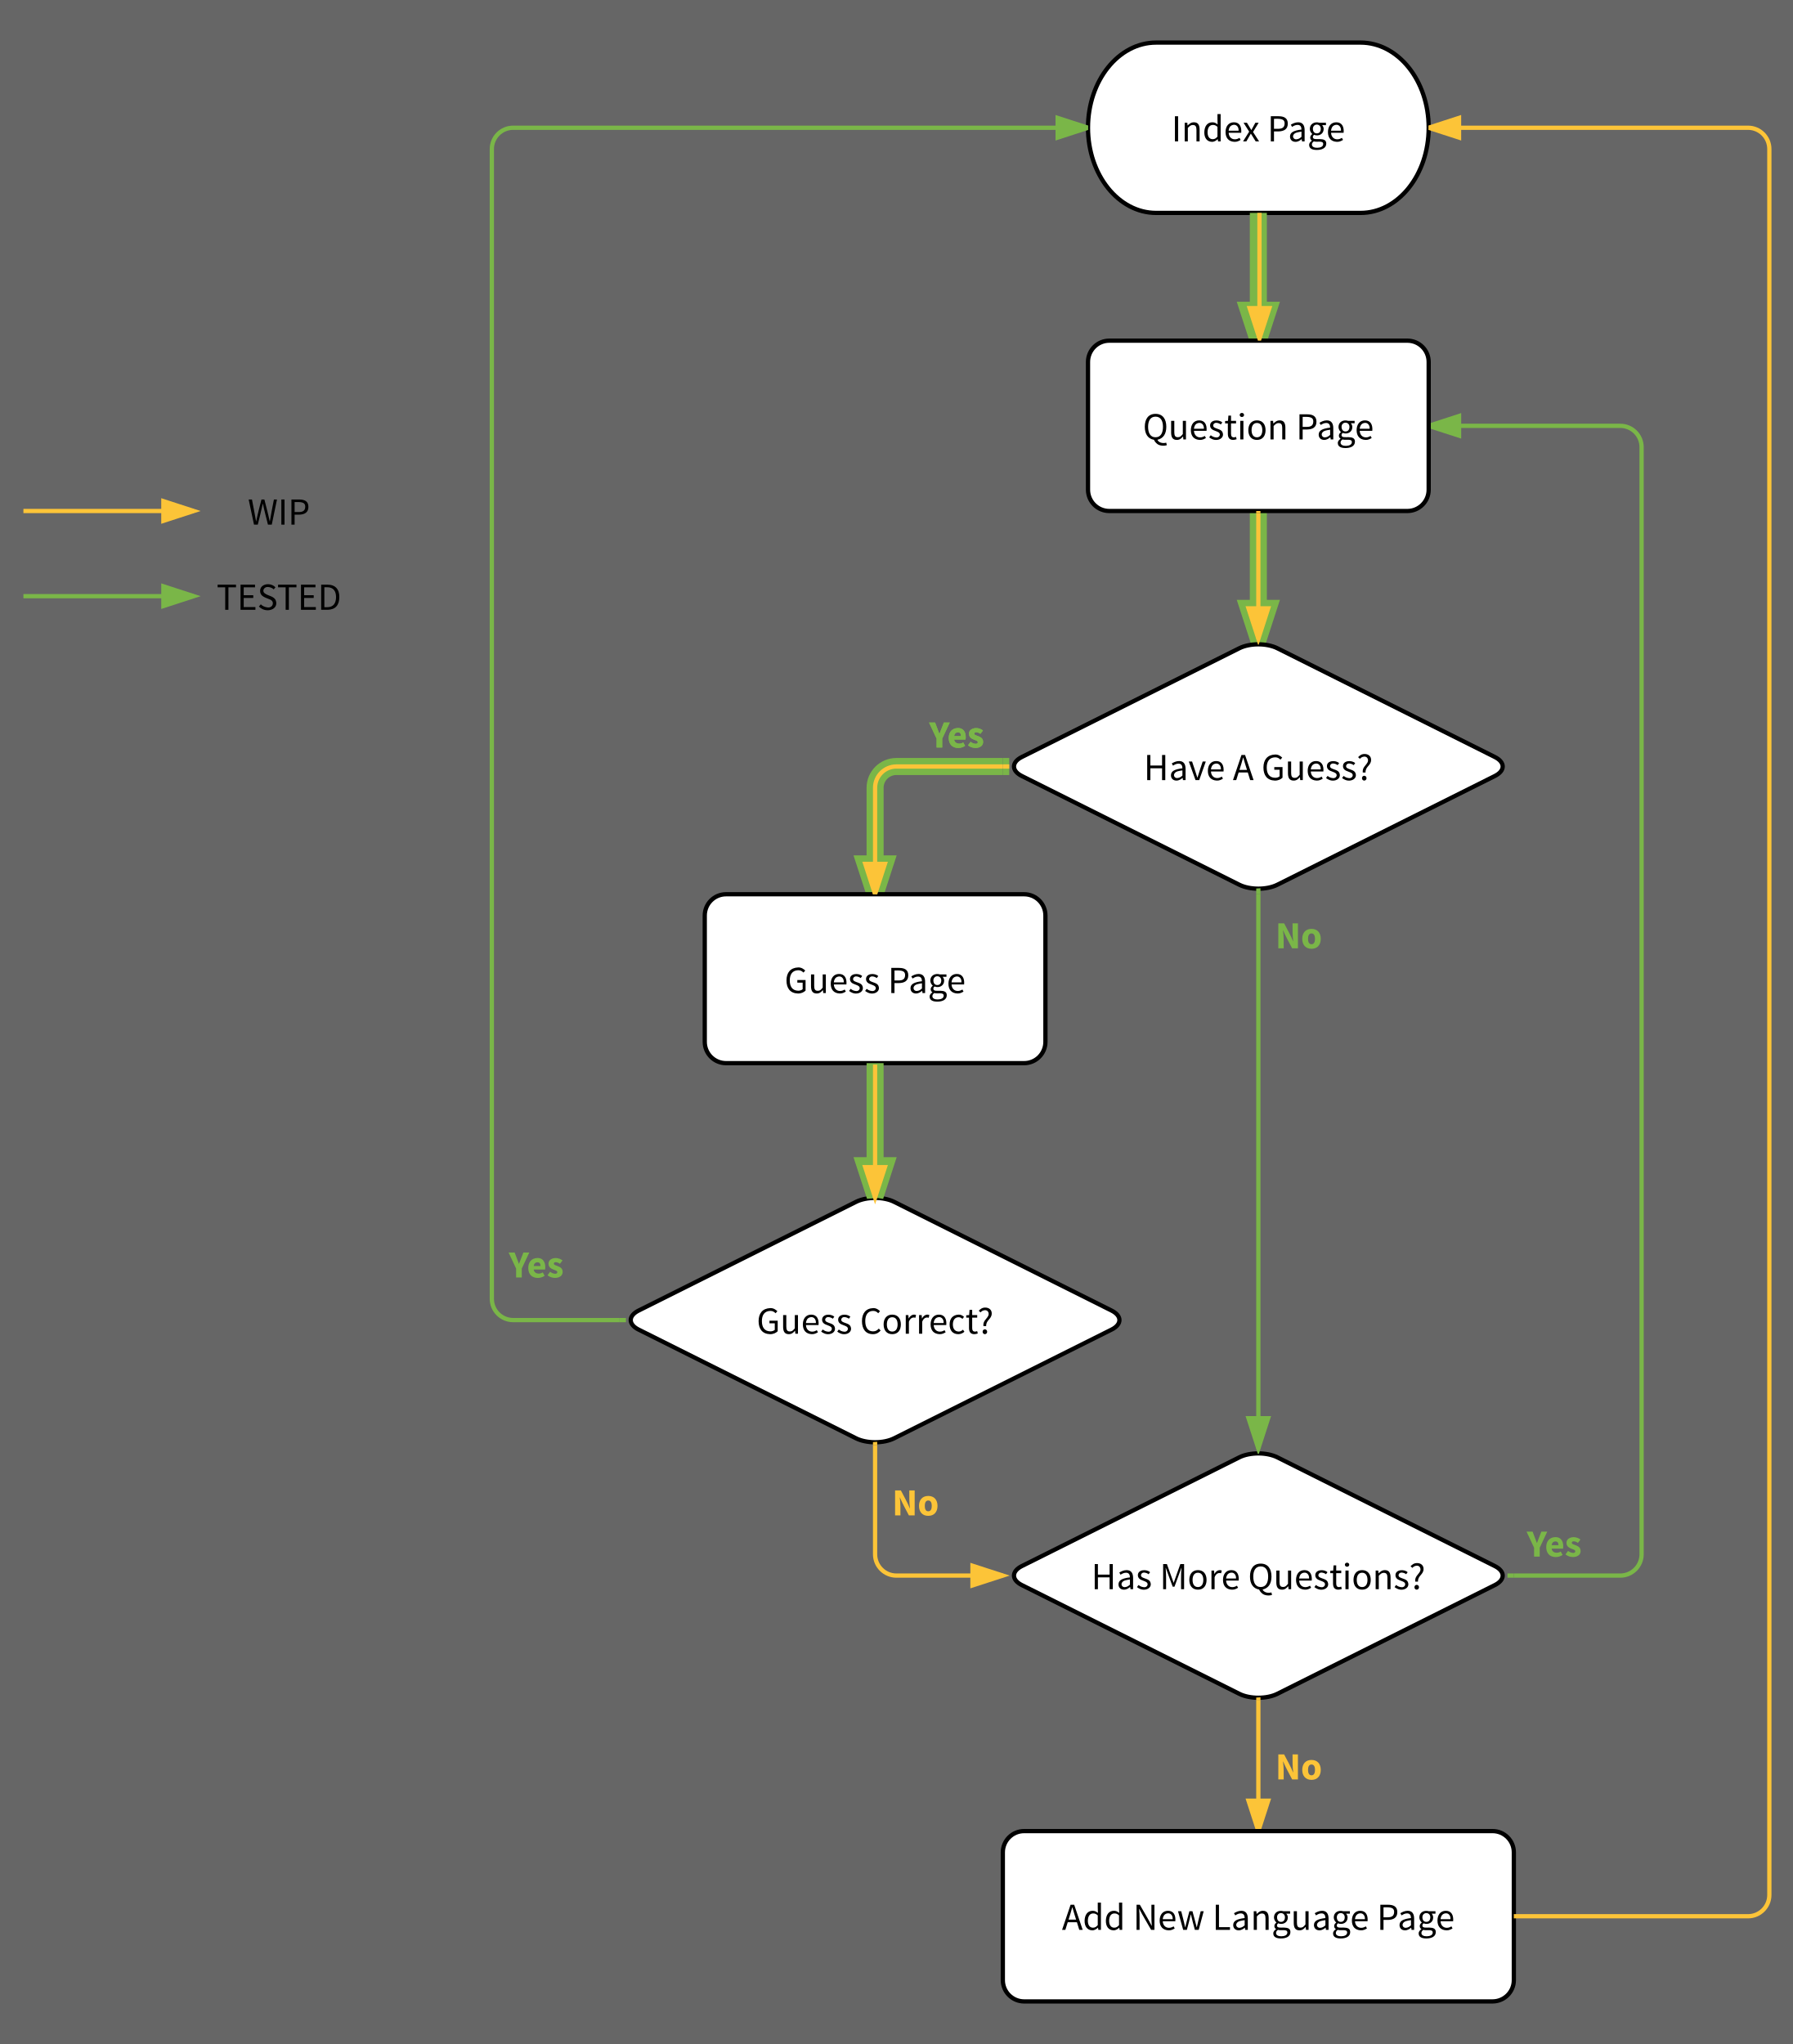
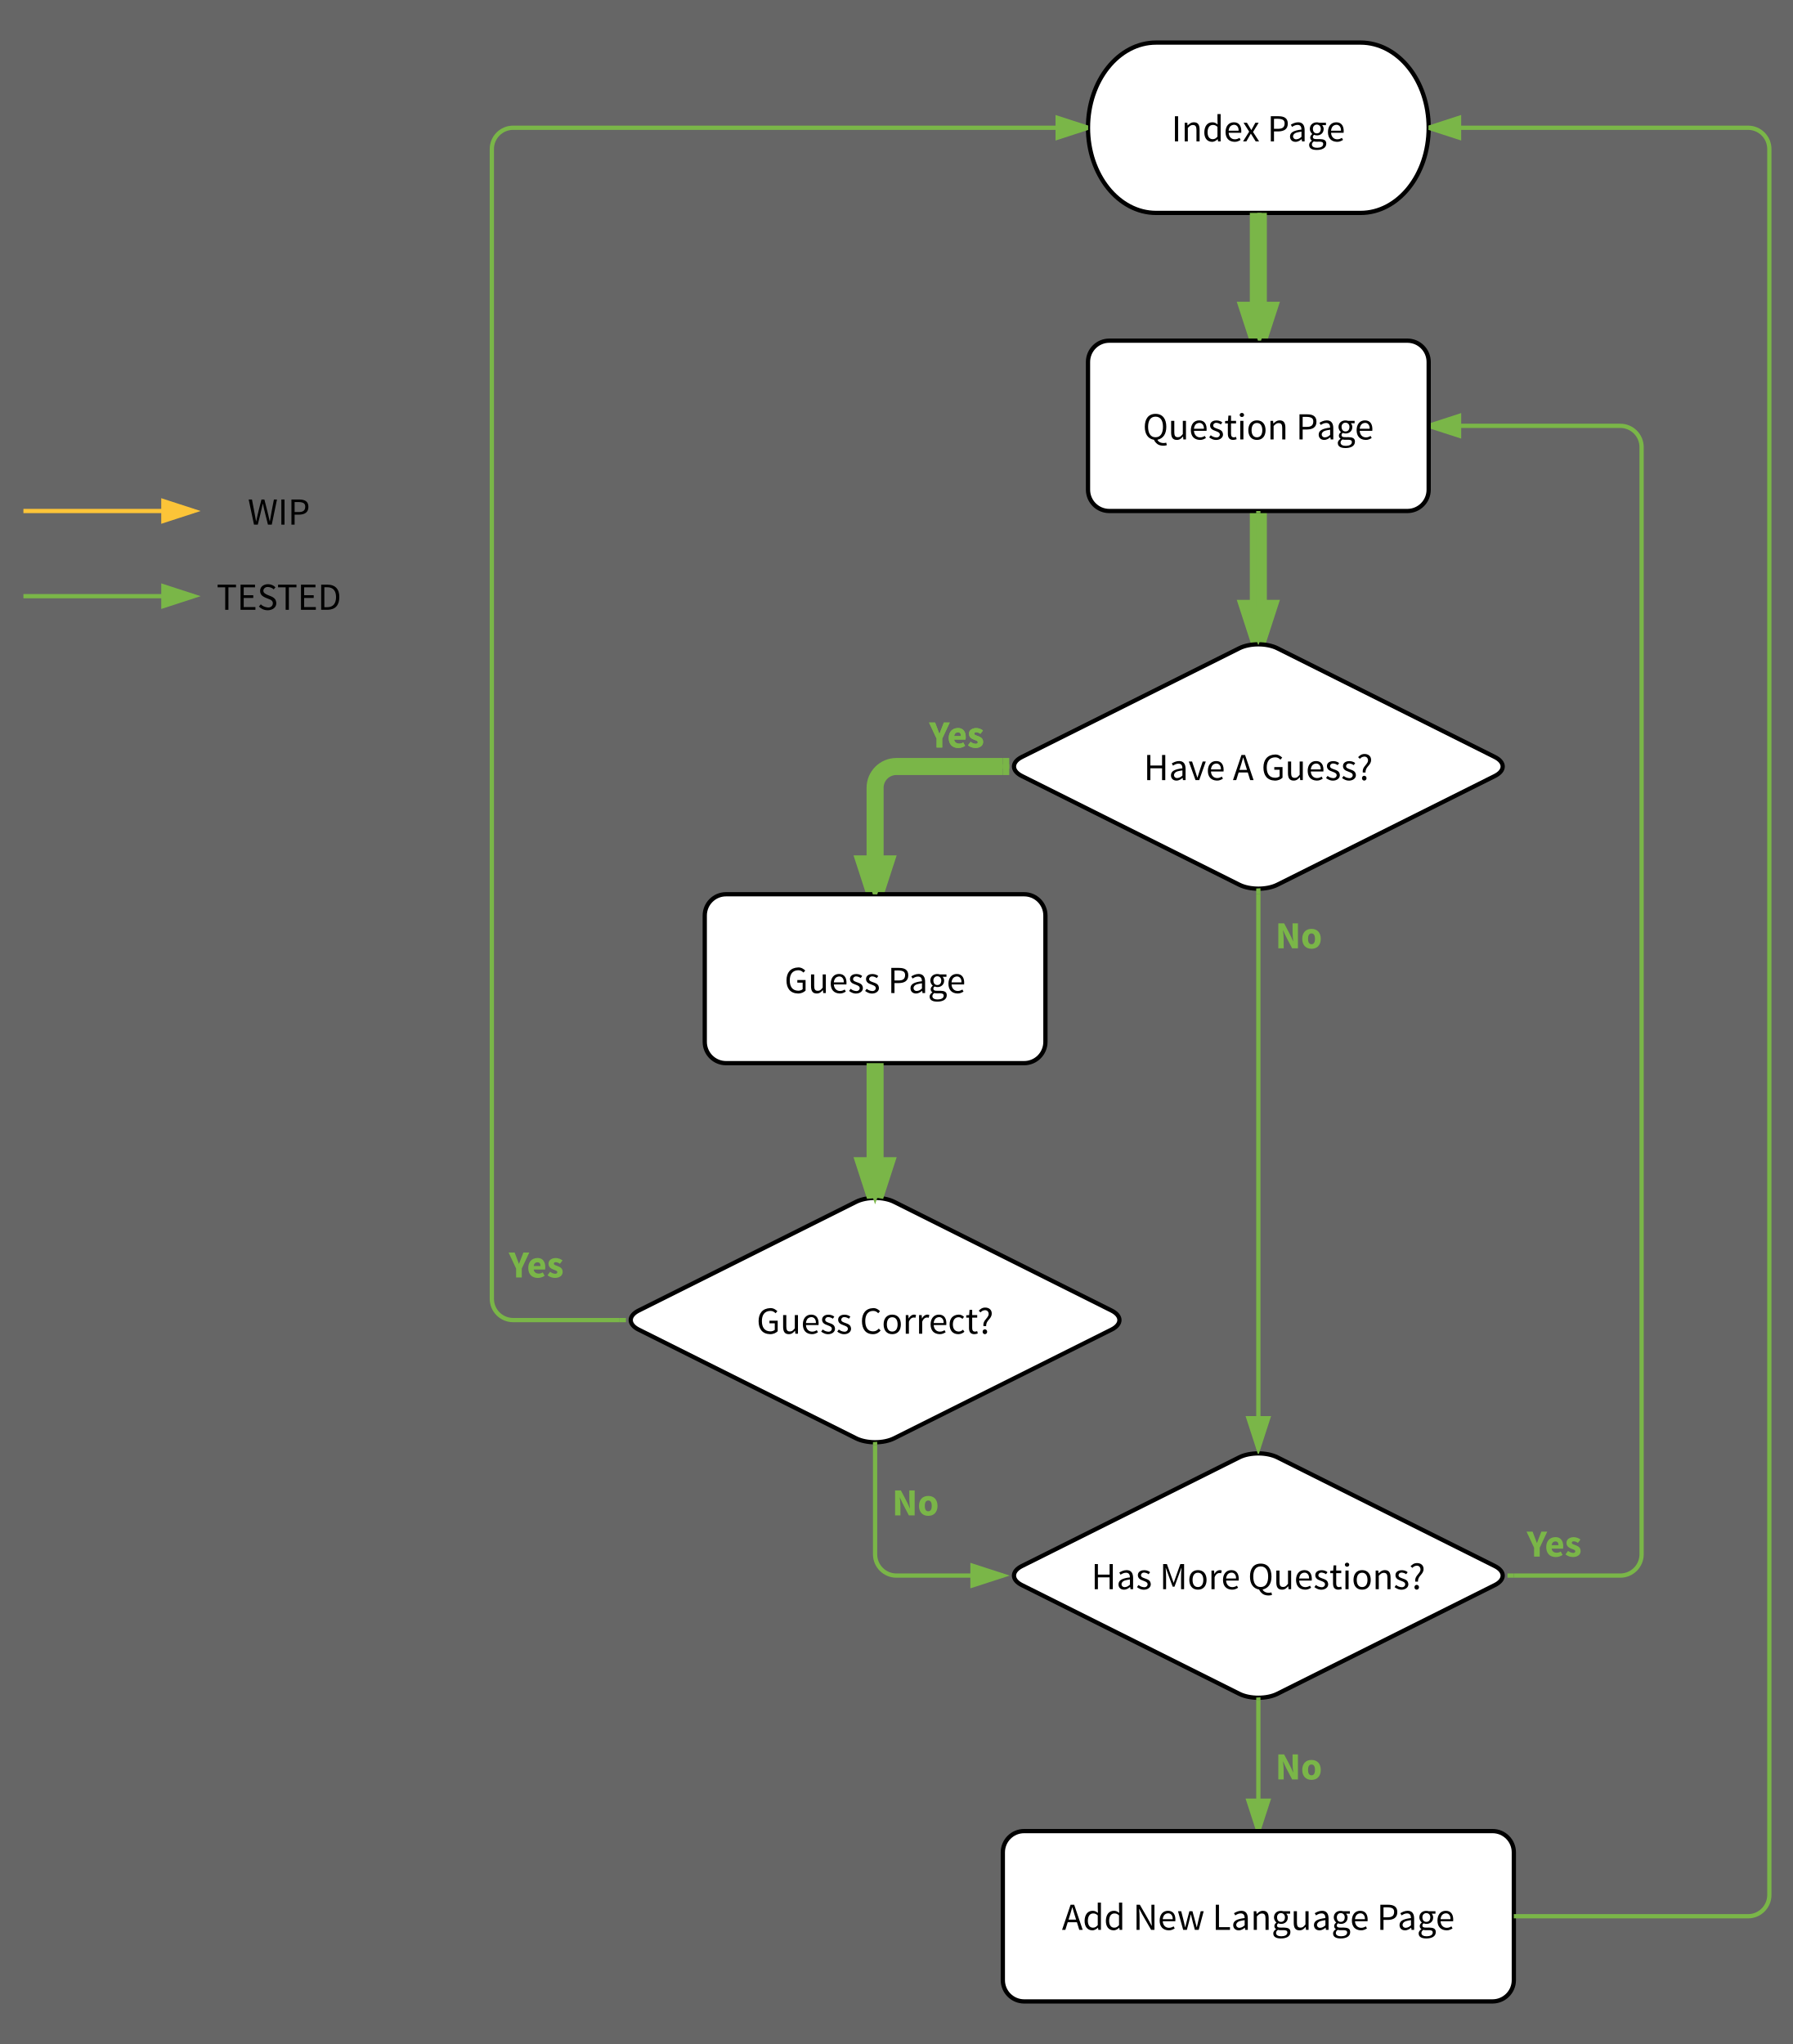
<svg xmlns="http://www.w3.org/2000/svg" xmlns:xlink="http://www.w3.org/1999/xlink" width="842" height="960">
  <g transform="translate(-69 -80)">
    <path d="M0 0h1360v1760H0z" fill="#666" />
    <path d="M708 100c17.67 0 32 17.9 32 40s-14.33 40-32 40h-96c-17.67 0-32-17.9-32-40s14.33-40 32-40z" stroke="#000" stroke-width="2" fill="#fff" />
    <use xlink:href="#a" transform="matrix(1,0,0,1,585,105) translate(34.203 41.399)" />
    <use xlink:href="#b" transform="matrix(1,0,0,1,585,105) translate(79.239 41.399)" />
    <path d="M660 180v60" stroke="#7ab648" stroke-width="8" fill="none" />
    <path d="M660 240l-4.64-14.27h9.28z" fill="#7ab648" />
    <path d="M664.2 240h-8.4l-5.94-18.27h20.28z" fill="#7ab648" />
    <path d="M660 320v60" stroke="#7ab648" stroke-width="8" fill="none" />
    <path d="M660 380l-4.64-14.27h9.28z" fill="#7ab648" />
    <path d="M663.24 382.98l-1.72-.3-4.76.3-6.9-21.25h20.28z" fill="#7ab648" />
    <path d="M651.06 384.47c4.94-2.47 12.94-2.47 17.88 0l102.12 51.06c4.94 2.47 4.94 6.47 0 8.94l-102.12 51.06c-4.94 2.47-12.94 2.47-17.88 0l-102.12-51.06c-4.94-2.47-4.94-6.47 0-8.94z" stroke="#000" stroke-width="2" fill="#fff" />
    <use xlink:href="#c" transform="matrix(1,0,0,1,545,385) translate(61.18 61.399)" />
    <use xlink:href="#d" transform="matrix(1,0,0,1,545,385) translate(103.03 61.399)" />
    <use xlink:href="#e" transform="matrix(1,0,0,1,545,385) translate(116.458 61.399)" />
    <path d="M471.06 644.47c4.94-2.47 12.94-2.47 17.88 0l102.12 51.06c4.94 2.47 4.94 6.47 0 8.94l-102.12 51.06c-4.94 2.47-12.94 2.47-17.88 0l-102.12-51.06c-4.94-2.47-4.94-6.47 0-8.94z" stroke="#000" stroke-width="2" fill="#fff" />
    <use xlink:href="#f" transform="matrix(1,0,0,1,365,645) translate(59.353 61.399)" />
    <use xlink:href="#g" transform="matrix(1,0,0,1,365,645) translate(107.899 61.399)" />
    <path d="M360 700h-50c-5.52 0-10-4.48-10-10V150c0-5.52 4.48-10 10-10h270" stroke="#7ab648" stroke-width="2" fill="none" />
    <path d="M363 701h-3v-2h3zM580 140l-14.27 4.64v-9.28z" fill="#7ab648" />
    <path d="M580.06 138.97L580 140l.04 1.04-15.3 4.97v-12zm-13.33 4.3l10.03-3.27-10.03-3.26z" fill="#7ab648" />
    <use xlink:href="#h" transform="matrix(1,0,0,1,308,662.2779) translate(0.005 17.712)" />
-     <path d="M480 758.66V810c0 5.52 4.48 10 10 10h50" stroke="#fcc438" stroke-width="2" fill="none" />
-     <path d="M481 758.66h-2v-1.36l2-.13zM540 820l-14.27 4.64v-9.28z" fill="#fcc438" />
-     <path d="M543.24 820l-18.5 6v-12zm-16.5 3.26l10.02-3.26-10.03-3.26z" fill="#fcc438" />
+     <path d="M480 758.66V810c0 5.52 4.48 10 10 10h50" stroke="#7ab648" stroke-width="2" fill="none" />
+     <path d="M481 758.66h-2v-1.36l2-.13zM540 820l-14.27 4.64v-9.28z" fill="#7ab648" />
+     <path d="M543.24 820l-18.5 6v-12zm-16.5 3.26l10.02-3.26-10.03-3.26z" fill="#7ab648" />
    <use xlink:href="#i" transform="matrix(1,0,0,1,488,774.0203) translate(0.005 17.712)" />
    <path d="M651.06 764.47c4.94-2.47 12.94-2.47 17.88 0l102.12 51.06c4.94 2.47 4.94 6.47 0 8.94l-102.12 51.06c-4.94 2.47-12.94 2.47-17.88 0l-102.12-51.06c-4.94-2.47-4.94-6.47 0-8.94z" stroke="#000" stroke-width="2" fill="#fff" />
    <use xlink:href="#j" transform="matrix(1,0,0,1,545,765) translate(36.538 61.399)" />
    <use xlink:href="#k" transform="matrix(1,0,0,1,545,765) translate(68.668 61.399)" />
    <use xlink:href="#l" transform="matrix(1,0,0,1,545,765) translate(110.14 61.399)" />
    <path d="M660 760.34V500" stroke="#7ab648" stroke-width="2" fill="none" />
    <path d="M660 760.34l-4.64-14.26h9.28z" fill="#7ab648" />
    <path d="M660.27 762.75l-.53.03-5.75-17.7h12zm-3.53-15.67L660 757.1l3.26-10.02zM661 500h-2v-2.7l2-.13z" fill="#7ab648" />
    <use xlink:href="#m" transform="matrix(1,0,0,1,668,507.687) translate(0.005 17.712)" />
-     <path d="M660 878.66V940" stroke="#fcc438" stroke-width="2" fill="none" />
-     <path d="M661 878.66h-2v-1.36l2-.13zM660 940l-4.64-14.27h9.28z" fill="#fcc438" />
-     <path d="M661.05 940h-2.1L654 924.73h12zm-4.3-13.27l3.25 10.03 3.26-10.03z" fill="#fcc438" />
+     <path d="M660 878.66V940" stroke="#7ab648" stroke-width="2" fill="none" />
+     <path d="M661 878.66h-2v-1.36l2-.13zM660 940l-4.64-14.27h9.28z" fill="#7ab648" />
+     <path d="M661.05 940h-2.1L654 924.73h12zm-4.3-13.27l3.25 10.03 3.26-10.03z" fill="#7ab648" />
    <use xlink:href="#i" transform="matrix(1,0,0,1,668,898.0153) translate(0.005 17.712)" />
    <path d="M540 950c0-5.52 4.48-10 10-10h220c5.52 0 10 4.48 10 10v60c0 5.52-4.48 10-10 10H550c-5.52 0-10-4.48-10-10z" stroke="#000" stroke-width="2" fill="#fff" />
    <use xlink:href="#n" transform="matrix(1,0,0,1,545,945) translate(22.768 41.399)" />
    <use xlink:href="#o" transform="matrix(1,0,0,1,545,945) translate(56.176 41.399)" />
    <use xlink:href="#p" transform="matrix(1,0,0,1,545,945) translate(93.4 41.399)" />
    <use xlink:href="#q" transform="matrix(1,0,0,1,545,945) translate(170.674 41.399)" />
-     <path d="M780 980h110c5.52 0 10-4.48 10-10V150c0-5.52-4.48-10-10-10H740" stroke="#fcc438" stroke-width="2" fill="none" />
-     <path d="M754.27 144.64L740 140l14.27-4.64z" fill="#fcc438" />
-     <path d="M755.27 146l-15.33-4.97.06-1.03-.04-1.04 15.3-4.97zm-12.03-6l10.03 3.26v-6.52z" fill="#fcc438" />
+     <path d="M780 980h110c5.52 0 10-4.48 10-10V150c0-5.52-4.48-10-10-10H740" stroke="#7ab648" stroke-width="2" fill="none" />
+     <path d="M754.27 144.64L740 140l14.27-4.64z" fill="#7ab648" />
+     <path d="M755.27 146l-15.33-4.97.06-1.03-.04-1.04 15.3-4.97zm-12.03-6l10.03 3.26v-6.52z" fill="#7ab648" />
    <path d="M740 280h90c5.52 0 10 4.48 10 10v520c0 5.52-4.48 10-10 10h-50" stroke="#7ab648" stroke-width="2" fill="none" />
    <path d="M754.27 284.64L740 280l14.27-4.64z" fill="#7ab648" />
    <path d="M755.27 286L740 281.06v-2.1l15.27-4.96zm-12.03-6l10.03 3.26v-6.52zM780 821h-3v-2h3z" fill="#7ab648" />
    <use xlink:href="#h" transform="matrix(1,0,0,1,786.101,793.374) translate(0.005 17.712)" />
    <path d="M540 440h-50c-5.52 0-10 4.48-10 10v50" stroke="#7ab648" stroke-width="8" fill="none" />
    <path d="M543 444h-3v-8h3zM480 500l-4.64-14.27h9.28z" fill="#7ab648" />
    <path d="M484.2 500h-8.4l-5.94-18.27h20.28z" fill="#7ab648" />
    <use xlink:href="#h" transform="matrix(1,0,0,1,505.4763,413.374) translate(0.005 17.712)" />
    <path d="M580 250c0-5.52 4.48-10 10-10h140c5.52 0 10 4.48 10 10v60c0 5.52-4.48 10-10 10H590c-5.52 0-10-4.48-10-10z" stroke="#000" stroke-width="2" fill="#fff" />
    <use xlink:href="#r" transform="matrix(1,0,0,1,585,245) translate(20.739 41.399)" />
    <use xlink:href="#q" transform="matrix(1,0,0,1,585,245) translate(92.703 41.399)" />
    <path d="M400 510c0-5.52 4.48-10 10-10h140c5.52 0 10 4.48 10 10v59.33c0 5.53-4.48 10-10 10H410c-5.52 0-10-4.47-10-10z" stroke="#000" stroke-width="2" fill="#fff" />
    <use xlink:href="#f" transform="matrix(1,0,0,1,405,505) translate(32.448 41.399)" />
    <use xlink:href="#q" transform="matrix(1,0,0,1,405,505) translate(80.994 41.399)" />
    <path d="M480 579.33v62.43" stroke="#7ab648" stroke-width="8" fill="none" />
    <path d="M480 641.76l-4.64-14.26h9.28z" fill="#7ab648" />
    <path d="M483.78 643.08l-2.26-.4-5.32.34-6.34-19.52h20.28z" fill="#7ab648" />
-     <path d="M660.53 181v58" stroke="#fcc438" stroke-width="2" fill="none" />
-     <path d="M661.53 181h-2v-1h2zM660.53 239l-4.63-14.27h9.27z" fill="#fcc438" />
-     <path d="M661.26 240h-1.45l-5.28-16.27h12.03zm-4-14.27l3.27 10.03 3.26-10.03z" fill="#fcc438" />
+     <path d="M660.53 181v58" stroke="#7ab648" stroke-width="2" fill="none" />
+     <path d="M661.53 181h-2v-1h2zM660.53 239l-4.63-14.27h9.27z" fill="#7ab648" />
+     <path d="M661.26 240h-1.45l-5.28-16.27h12.03zm-4-14.27l3.27 10.03 3.26-10.03z" fill="#7ab648" />
    <path d="M80 320h80" stroke="#fcc438" stroke-width="2" fill="none" />
    <path d="M160 320l-14.27 4.64v-9.28z" stroke="#fcc438" stroke-width="2" fill="#fcc438" />
    <path d="M80 360h80" stroke="#7ab648" stroke-width="2" fill="none" />
    <path d="M160 360l-14.27 4.64v-9.28z" stroke="#7ab648" stroke-width="2" fill="#7ab648" />
    <path d="M160 310c0-5.52 4.48-10 10-10h60c5.52 0 10 4.48 10 10v20c0 5.52-4.48 10-10 10h-60c-5.52 0-10-4.48-10-10z" fill="none" />
    <use xlink:href="#s" transform="matrix(1,0,0,1,165,305) translate(20.375 21.399)" />
    <path d="M160 350c0-5.52 4.48-10 10-10h60c5.52 0 10 4.48 10 10v20c0 5.52-4.48 10-10 10h-60c-5.52 0-10-4.48-10-10z" fill="none" />
    <use xlink:href="#t" transform="matrix(1,0,0,1,165,345) translate(5.705 21.399)" />
-     <path d="M660 321v59" stroke="#fcc438" stroke-width="2" fill="none" />
-     <path d="M661 321h-2v-1h2zM660 380l-4.64-14.27h9.28z" fill="#fcc438" />
-     <path d="M660.16 382.76l-.3.02-5.87-18.05h12zm-3.42-16.03l3.26 10.03 3.26-10.03z" fill="#fcc438" />
-     <path d="M540 440h-50c-5.52 0-10 4.48-10 10v50" stroke="#fcc438" stroke-width="2" fill="none" />
-     <path d="M543 441h-3v-2h3zM480 500l-4.64-14.27h9.28z" fill="#fcc438" />
-     <path d="M481.05 500h-2.1L474 484.73h12zm-4.3-13.27l3.25 10.03 3.26-10.03z" fill="#fcc438" />
+     <path d="M660 321v59" stroke="#7ab648" stroke-width="2" fill="none" />
+     <path d="M661 321h-2v-1h2zM660 380l-4.64-14.27h9.28z" fill="#7ab648" />
+     <path d="M660.16 382.76l-.3.02-5.87-18.05h12zm-3.42-16.03l3.26 10.03 3.26-10.03z" fill="#7ab648" />
+     <path d="M540 440h-50c-5.52 0-10 4.48-10 10v50" stroke="#7ab648" stroke-width="2" fill="none" />
+     <path d="M543 441h-3v-2h3zM480 500l-4.64-14.27h9.28z" fill="#7ab648" />
+     <path d="M481.05 500h-2.1L474 484.73h12zm-4.3-13.27l3.25 10.03 3.26-10.03z" fill="#7ab648" />
    <g>
      <use xlink:href="#h" transform="matrix(1,0,0,1,505.4763,413.374) translate(0.005 17.712)" />
    </g>
-     <path d="M480 580v62.43" stroke="#fcc438" stroke-width="2" fill="none" />
-     <path d="M480 642.43l-4.64-14.26h9.28z" stroke="#fcc438" stroke-width="2" fill="#fcc438" />
+     <path d="M480 580v62.43" stroke="#7ab648" stroke-width="2" fill="none" />
+     <path d="M480 642.43l-4.64-14.26h9.28z" stroke="#7ab648" stroke-width="2" fill="#7ab648" />
    <defs>
      <path d="M90-656h83V0H90v-656" id="u" />
      <path d="M297-427c-68 0-89 36-133 75V0H82v-486h68l7 70h3c43-40 85-82 163-82 111 0 147 74 148 190V0h-82v-297c-1-82-18-130-92-130" id="v" />
      <path d="M248 12C114 10 43-95 47-242c4-146 72-256 211-256 65 0 96 26 136 56-6-85-3-179-4-270h83V0h-68l-7-57h-3c-35 32-83 69-147 69zm24-441c-97 0-138 83-140 186-2 104 39 186 134 186 59 0 90-30 124-67v-254c-35-31-64-51-118-51" id="w" />
      <path d="M279 12C129 6 46-87 46-242c0-148 77-256 218-256 148 0 205 117 191 273H127c4 97 64 171 162 171 51 0 87-18 121-38l29 54c-42 25-92 53-160 50zm107-291c7-109-70-183-170-143-53 21-83 73-90 143h260" id="x" />
      <path d="M173-254L26-486h89c39 62 75 126 113 188h4c34-63 68-126 103-188h86L274-245 432 0h-89c-42-66-83-133-124-200h-4C176-134 140-65 100 0H14" id="y" />
      <g id="a">
        <use transform="matrix(0.018,0,0,0.018,0,0)" xlink:href="#u" />
        <use transform="matrix(0.018,0,0,0.018,4.734,0)" xlink:href="#v" />
        <use transform="matrix(0.018,0,0,0.018,14.58,0)" xlink:href="#w" />
        <use transform="matrix(0.018,0,0,0.018,24.57,0)" xlink:href="#x" />
        <use transform="matrix(0.018,0,0,0.018,33.372,0)" xlink:href="#y" />
      </g>
      <path d="M533-463c0 144-98 200-242 203H173V0H90v-656h201c145 0 242 48 242 193zm-83 0c5-141-139-126-277-126v261h108c107-1 165-34 169-135" id="z" />
      <path d="M201 12C118 12 58-40 58-126c0-53 24-94 72-122s123-49 227-60c-1-72-27-121-100-122-60-1-108 28-145 52l-33-57c46-28 114-63 191-63 121 0 168 82 169 200V0h-68c-4-19-2-42-9-58-42 33-92 70-161 70zm23-66c62-5 93-31 133-65v-135c-89 14-171 22-207 80-36 57 6 125 74 120" id="A" />
      <path d="M167 0c-28 21-50 43-50 82 0 62 68 87 141 85 79-2 154-27 154-99 0-98-160-40-245-68zm79 224C139 224 45 194 45 93c0-52 35-84 71-110v-4c-23-15-43-40-43-79 0-42 30-73 53-90v-4c-30-26-63-73-63-131 0-132 122-199 252-161h169v63H384c21 21 40 58 40 100 0 132-129 200-251 152-16 14-31 29-31 58-1 71 108 51 180 53 101 3 170 24 170 116 0 121-115 168-246 168zM143-325c2 69 37 116 103 116s101-47 103-116c2-66-42-112-103-113-61 0-105 47-103 113" id="B" />
      <g id="b">
        <use transform="matrix(0.018,0,0,0.018,0,0)" xlink:href="#z" />
        <use transform="matrix(0.018,0,0,0.018,9.594,0)" xlink:href="#A" />
        <use transform="matrix(0.018,0,0,0.018,18.81,0)" xlink:href="#B" />
        <use transform="matrix(0.018,0,0,0.018,27.63,0)" xlink:href="#x" />
      </g>
      <path d="M90-656h83v275h305v-275h84V0h-84v-309H173V0H90v-656" id="C" />
      <path d="M12-486h85c46 139 93 277 137 419h4c42-142 90-280 136-419h81L283 0h-96" id="D" />
      <g id="c">
        <use transform="matrix(0.018,0,0,0.018,0,0)" xlink:href="#C" />
        <use transform="matrix(0.018,0,0,0.018,11.736,0)" xlink:href="#A" />
        <use transform="matrix(0.018,0,0,0.018,20.952,0)" xlink:href="#D" />
        <use transform="matrix(0.018,0,0,0.018,29.286,0)" xlink:href="#x" />
      </g>
      <path d="M369-267c-33-107-67-211-97-321h-4c-28 111-63 214-96 321h197zm21 67H151L88 0H3l222-656h94L541 0h-89" id="E" />
      <use transform="matrix(0.018,0,0,0.018,0,0)" xlink:href="#E" id="d" />
      <path d="M347 12C149 5 52-125 52-328c0-204 103-332 302-340 87-4 146 41 188 81l-47 53c-34-33-72-63-140-61-151 5-217 111-217 265 0 157 63 265 218 269 47 1 93-16 118-39v-171H335v-69h215v276c-42 43-116 79-203 76" id="F" />
      <path d="M224 12C112 12 76-61 75-178v-308h83v297c1 82 17 130 91 130 69 0 90-36 131-82v-345h82V0h-68l-7-76h-3c-42 46-81 88-160 88" id="G" />
      <path d="M374-191C441-40 261 57 110-7 79-20 51-36 28-55l41-55c40 31 77 52 143 58 87 8 128-92 60-134-81-50-214-50-220-174-7-157 230-170 318-83l-39 52c-30-22-63-38-111-43-80-8-120 85-56 122 69 40 177 47 210 121" id="H" />
      <path d="M377-522c-5 146-153 167-145 324h-72c-16-134 82-180 126-269 32-68-7-151-86-147-52 3-89 27-115 58l-47-43c40-43 89-83 168-83 101-1 175 60 171 160zM198 12c-33 0-59-28-59-62 0-36 25-64 59-64s60 28 60 64c0 34-27 62-60 62" id="I" />
      <g id="e">
        <use transform="matrix(0.018,0,0,0.018,0,0)" xlink:href="#F" />
        <use transform="matrix(0.018,0,0,0.018,11.106,0)" xlink:href="#G" />
        <use transform="matrix(0.018,0,0,0.018,20.898,0)" xlink:href="#x" />
        <use transform="matrix(0.018,0,0,0.018,29.826,0)" xlink:href="#H" />
        <use transform="matrix(0.018,0,0,0.018,37.368,0)" xlink:href="#H" />
        <use transform="matrix(0.018,0,0,0.018,44.712,0)" xlink:href="#I" />
      </g>
      <g id="f">
        <use transform="matrix(0.018,0,0,0.018,0,0)" xlink:href="#F" />
        <use transform="matrix(0.018,0,0,0.018,11.106,0)" xlink:href="#G" />
        <use transform="matrix(0.018,0,0,0.018,20.898,0)" xlink:href="#x" />
        <use transform="matrix(0.018,0,0,0.018,29.826,0)" xlink:href="#H" />
        <use transform="matrix(0.018,0,0,0.018,37.368,0)" xlink:href="#H" />
      </g>
      <path d="M339 12C145 12 52-127 52-328s97-332 292-340c80-3 141 40 179 81l-47 53c-32-34-69-61-131-61-146 0-207 114-207 265S195-61 341-61c74 0 112-32 151-73l47 51c-48 54-106 95-200 95" id="J" />
      <path d="M271 12C125 12 46-91 46-242c0-152 79-256 225-256s225 104 225 256c0 151-79 254-225 254zm0-442c-100 0-140 84-140 188S172-56 271-56s140-82 140-186-40-188-140-188" id="K" />
      <path d="M334-416c-89-26-142 29-170 104V0H82v-486h68l7 88h3c31-63 101-124 190-90" id="L" />
      <path d="M274 12C124 12 46-89 46-242c0-154 84-249 234-256 64-3 108 29 142 58l-41 53c-27-22-53-43-98-43-104 0-152 81-152 188S178-60 281-56c50 2 87-25 114-49l37 54c-39 34-91 63-158 63" id="M" />
      <path d="M235 12C135 12 96-49 96-150v-269H24v-62l76-5 10-136h69v136h131v67H179v270c1 58 17 94 75 94 19 0 41-7 55-13l16 62c-25 8-58 18-90 18" id="N" />
      <g id="g">
        <use transform="matrix(0.018,0,0,0.018,0,0)" xlink:href="#J" />
        <use transform="matrix(0.018,0,0,0.018,10.278,0)" xlink:href="#K" />
        <use transform="matrix(0.018,0,0,0.018,20.034,0)" xlink:href="#L" />
        <use transform="matrix(0.018,0,0,0.018,26.28,0)" xlink:href="#L" />
        <use transform="matrix(0.018,0,0,0.018,32.346,0)" xlink:href="#x" />
        <use transform="matrix(0.018,0,0,0.018,41.274,0)" xlink:href="#M" />
        <use transform="matrix(0.018,0,0,0.018,49.482,0)" xlink:href="#N" />
        <use transform="matrix(0.018,0,0,0.018,55.098,0)" xlink:href="#I" />
      </g>
      <path fill="#7ab648" d="M189-232L-8-652h158c38 98 75 194 111 294h4c37-99 75-196 114-294h154L336-232V0H189v-232" id="O" />
      <path fill="#7ab648" d="M287 12C128 12 36-86 36-248c0-153 86-255 234-260 163-6 229 133 205 300H178c9 112 149 136 236 75l49 89c-44 30-107 56-176 56zm69-311c-1-57-23-99-83-97-56 2-88 40-96 97h179" id="P" />
      <path fill="#7ab648" d="M415-148C416-3 245 40 110-7 76-20 46-36 21-57l66-92c39 28 72 46 128 52 64 7 83-58 31-81-84-38-196-56-200-175-4-140 166-184 290-135 29 12 54 27 75 43l-66 88c-30-22-61-38-105-42-63-5-71 55-26 75 86 37 200 53 201 176" id="Q" />
      <g id="h">
        <use transform="matrix(0.018,0,0,0.018,0,0)" xlink:href="#O" />
        <use transform="matrix(0.018,0,0,0.018,8.46,0)" xlink:href="#P" />
        <use transform="matrix(0.018,0,0,0.018,17.784,0)" xlink:href="#Q" />
      </g>
-       <path fill="#fcc438" d="M199-467c20 141 19 305 18 467H77v-652h151c79 155 166 302 234 468h4c-20-141-20-306-18-468h140V0H437c-79-155-165-303-234-467h-4" id="R" />
-       <path fill="#fcc438" d="M278 12C125 12 36-90 36-248s89-260 242-260c152 0 241 102 241 260S430 12 278 12zm0-401c-69 0-91 65-91 141s22 141 91 141c68 0 91-66 91-141s-23-141-91-141" id="S" />
+       <path fill="#7ab648" d="M199-467c20 141 19 305 18 467H77v-652h151c79 155 166 302 234 468h4c-20-141-20-306-18-468h140V0H437c-79-155-165-303-234-467h-4" id="R" />
+       <path fill="#7ab648" d="M278 12C125 12 36-90 36-248s89-260 242-260c152 0 241 102 241 260S430 12 278 12zm0-401c-69 0-91 65-91 141s22 141 91 141c68 0 91-66 91-141s-23-141-91-141" id="S" />
      <g id="i">
        <use transform="matrix(0.018,0,0,0.018,0,0)" xlink:href="#R" />
        <use transform="matrix(0.018,0,0,0.018,11.97,0)" xlink:href="#S" />
      </g>
      <g id="j">
        <use transform="matrix(0.018,0,0,0.018,0,0)" xlink:href="#C" />
        <use transform="matrix(0.018,0,0,0.018,11.736,0)" xlink:href="#A" />
        <use transform="matrix(0.018,0,0,0.018,20.952,0)" xlink:href="#H" />
      </g>
      <path d="M156-555c17 172 9 368 11 555H90v-656h98c58 162 117 324 175 486h4c55-164 115-324 172-486h98V0h-79c2-187-7-383 11-555h-4C506-391 446-229 386-66h-47c-60-163-121-324-179-489h-4" id="T" />
      <g id="k">
        <use transform="matrix(0.018,0,0,0.018,0,0)" xlink:href="#T" />
        <use transform="matrix(0.018,0,0,0.018,13.086,0)" xlink:href="#K" />
        <use transform="matrix(0.018,0,0,0.018,22.842,0)" xlink:href="#L" />
        <use transform="matrix(0.018,0,0,0.018,28.908,0)" xlink:href="#x" />
      </g>
      <path d="M332-595c-140 0-194 117-194 264 0 150 51 274 194 274s194-124 194-274c0-147-54-264-194-264zM381 8c30 72 136 103 230 76l16 65c-78 27-188 15-246-29-40-30-71-66-90-111C130-19 52-145 52-331c0-198 88-337 280-337 191 0 281 139 281 337 0 185-78 306-232 339" id="U" />
      <path d="M181-639c0 30-26 53-57 53s-57-23-57-53c0-31 26-53 57-53s57 22 57 53zM82-486h82V0H82v-486" id="V" />
      <g id="l">
        <use transform="matrix(0.018,0,0,0.018,0,0)" xlink:href="#U" />
        <use transform="matrix(0.018,0,0,0.018,11.952,0)" xlink:href="#G" />
        <use transform="matrix(0.018,0,0,0.018,21.744,0)" xlink:href="#x" />
        <use transform="matrix(0.018,0,0,0.018,30.672,0)" xlink:href="#H" />
        <use transform="matrix(0.018,0,0,0.018,38.214,0)" xlink:href="#N" />
        <use transform="matrix(0.018,0,0,0.018,44.298,0)" xlink:href="#V" />
        <use transform="matrix(0.018,0,0,0.018,48.726,0)" xlink:href="#K" />
        <use transform="matrix(0.018,0,0,0.018,58.482,0)" xlink:href="#v" />
        <use transform="matrix(0.018,0,0,0.018,68.328,0)" xlink:href="#H" />
        <use transform="matrix(0.018,0,0,0.018,75.672,0)" xlink:href="#I" />
      </g>
-       <path fill="#7ab648" d="M199-467c20 141 19 305 18 467H77v-652h151c79 155 166 302 234 468h4c-20-141-20-306-18-468h140V0H437c-79-155-165-303-234-467h-4" id="W" />
-       <path fill="#7ab648" d="M278 12C125 12 36-90 36-248s89-260 242-260c152 0 241 102 241 260S430 12 278 12zm0-401c-69 0-91 65-91 141s22 141 91 141c68 0 91-66 91-141s-23-141-91-141" id="X" />
      <g id="m">
-         <use transform="matrix(0.018,0,0,0.018,0,0)" xlink:href="#W" />
-         <use transform="matrix(0.018,0,0,0.018,11.97,0)" xlink:href="#X" />
+         <use transform="matrix(0.018,0,0,0.018,0,0)" xlink:href="#R" />
+         <use transform="matrix(0.018,0,0,0.018,11.97,0)" xlink:href="#S" />
      </g>
      <g id="n">
        <use transform="matrix(0.018,0,0,0.018,0,0)" xlink:href="#E" />
        <use transform="matrix(0.018,0,0,0.018,9.792,0)" xlink:href="#w" />
        <use transform="matrix(0.018,0,0,0.018,19.782,0)" xlink:href="#w" />
      </g>
-       <path d="M158-548c17 169 9 363 11 548H90v-656h86c103 183 212 359 308 548h4c-15-171-9-363-10-548h79V0h-86C368-183 259-359 162-548h-4" id="Y" />
-       <path d="M24-486h84c34 138 73 272 101 416h4c33-142 72-278 108-416h80c37 138 76 275 110 416h4c30-142 67-278 101-416h78L564 0H464c-35-133-73-263-103-401h-4C327-263 289-134 255 0h-96" id="Z" />
+       <path d="M158-548c17 169 9 363 11 548H90v-656h86c103 183 212 359 308 548h4c-15-171-9-363-10-548h79V0h-86C368-183 259-359 162-548h-4" id="W" />
+       <path d="M24-486h84c34 138 73 272 101 416h4c33-142 72-278 108-416h80c37 138 76 275 110 416h4c30-142 67-278 101-416h78L564 0H464c-35-133-73-263-103-401h-4C327-263 289-134 255 0h-96" id="X" />
      <g id="o">
+         <use transform="matrix(0.018,0,0,0.018,0,0)" xlink:href="#W" />
+         <use transform="matrix(0.018,0,0,0.018,11.646,0)" xlink:href="#x" />
+         <use transform="matrix(0.018,0,0,0.018,20.664,0)" xlink:href="#X" />
+       </g>
+       <path d="M90-656h83v585h287V0H90v-656" id="Y" />
+       <g id="p">
        <use transform="matrix(0.018,0,0,0.018,0,0)" xlink:href="#Y" />
-         <use transform="matrix(0.018,0,0,0.018,11.646,0)" xlink:href="#x" />
-         <use transform="matrix(0.018,0,0,0.018,20.664,0)" xlink:href="#Z" />
-       </g>
-       <path d="M90-656h83v585h287V0H90v-656" id="aa" />
-       <g id="p">
-         <use transform="matrix(0.018,0,0,0.018,0,0)" xlink:href="#aa" />
        <use transform="matrix(0.018,0,0,0.018,8.748,0)" xlink:href="#A" />
        <use transform="matrix(0.018,0,0,0.018,17.964,0)" xlink:href="#v" />
        <use transform="matrix(0.018,0,0,0.018,27.81,0)" xlink:href="#B" />
        <use transform="matrix(0.018,0,0,0.018,36.882,0)" xlink:href="#G" />
        <use transform="matrix(0.018,0,0,0.018,46.674,0)" xlink:href="#A" />
        <use transform="matrix(0.018,0,0,0.018,55.89,0)" xlink:href="#B" />
        <use transform="matrix(0.018,0,0,0.018,64.71,0)" xlink:href="#x" />
      </g>
      <g id="q">
        <use transform="matrix(0.018,0,0,0.018,0,0)" xlink:href="#z" />
        <use transform="matrix(0.018,0,0,0.018,9.594,0)" xlink:href="#A" />
        <use transform="matrix(0.018,0,0,0.018,18.81,0)" xlink:href="#B" />
        <use transform="matrix(0.018,0,0,0.018,27.63,0)" xlink:href="#x" />
      </g>
      <g id="r">
        <use transform="matrix(0.018,0,0,0.018,0,0)" xlink:href="#U" />
        <use transform="matrix(0.018,0,0,0.018,11.952,0)" xlink:href="#G" />
        <use transform="matrix(0.018,0,0,0.018,21.744,0)" xlink:href="#x" />
        <use transform="matrix(0.018,0,0,0.018,30.672,0)" xlink:href="#H" />
        <use transform="matrix(0.018,0,0,0.018,38.214,0)" xlink:href="#N" />
        <use transform="matrix(0.018,0,0,0.018,44.298,0)" xlink:href="#V" />
        <use transform="matrix(0.018,0,0,0.018,48.726,0)" xlink:href="#K" />
        <use transform="matrix(0.018,0,0,0.018,58.482,0)" xlink:href="#v" />
      </g>
-       <path d="M23-656h86c36 189 74 377 107 569h4c39-196 89-381 137-569h76c48 188 98 374 139 569h4c31-194 70-380 106-569h80L626 0H526c-44-181-93-357-131-544h-4C352-359 305-181 261 0h-99" id="ab" />
+       <path d="M23-656h86c36 189 74 377 107 569h4c39-196 89-381 137-569h76c48 188 98 374 139 569h4c31-194 70-380 106-569h80L626 0H526c-44-181-93-357-131-544h-4C352-359 305-181 261 0h-99" id="Z" />
      <g id="s">
-         <use transform="matrix(0.018,0,0,0.018,0,0)" xlink:href="#ab" />
+         <use transform="matrix(0.018,0,0,0.018,0,0)" xlink:href="#Z" />
        <use transform="matrix(0.018,0,0,0.018,14.148,0)" xlink:href="#u" />
        <use transform="matrix(0.018,0,0,0.018,18.882,0)" xlink:href="#z" />
      </g>
-       <path d="M226-586H28v-70h480v70H310V0h-84v-586" id="ac" />
-       <path d="M90-656h378v70H173v206h249v71H173v238h305V0H90v-656" id="ad" />
-       <path d="M484-238C550-39 325 64 144-14 105-31 71-55 42-85l50-58c40 43 104 74 181 82 133 14 185-145 71-202-108-54-270-71-270-231 0-151 176-210 315-152 34 14 62 35 85 59l-45 54c-37-35-82-56-149-62-101-9-166 104-87 165 91 70 252 74 291 192" id="ae" />
-       <path d="M564-331C562-123 464-4 258 0H90v-656h164c204-1 312 119 310 325zm-86 0c0-161-72-257-230-257h-75v520h75c158 1 230-103 230-263" id="af" />
+       <path d="M226-586H28v-70h480v70H310V0h-84v-586" id="aa" />
+       <path d="M90-656h378v70H173v206h249v71H173v238h305V0H90v-656" id="ab" />
+       <path d="M484-238C550-39 325 64 144-14 105-31 71-55 42-85l50-58c40 43 104 74 181 82 133 14 185-145 71-202-108-54-270-71-270-231 0-151 176-210 315-152 34 14 62 35 85 59l-45 54c-37-35-82-56-149-62-101-9-166 104-87 165 91 70 252 74 291 192" id="ac" />
+       <path d="M564-331C562-123 464-4 258 0H90v-656h164c204-1 312 119 310 325zm-86 0c0-161-72-257-230-257h-75v520h75c158 1 230-103 230-263" id="ad" />
      <g id="t">
-         <use transform="matrix(0.018,0,0,0.018,0,0)" xlink:href="#ac" />
-         <use transform="matrix(0.018,0,0,0.018,9.648,0)" xlink:href="#ad" />
-         <use transform="matrix(0.018,0,0,0.018,19.134,0)" xlink:href="#ae" />
-         <use transform="matrix(0.018,0,0,0.018,28.386,0)" xlink:href="#ac" />
-         <use transform="matrix(0.018,0,0,0.018,38.034,0)" xlink:href="#ad" />
-         <use transform="matrix(0.018,0,0,0.018,47.52,0)" xlink:href="#af" />
+         <use transform="matrix(0.018,0,0,0.018,0,0)" xlink:href="#aa" />
+         <use transform="matrix(0.018,0,0,0.018,9.648,0)" xlink:href="#ab" />
+         <use transform="matrix(0.018,0,0,0.018,19.134,0)" xlink:href="#ac" />
+         <use transform="matrix(0.018,0,0,0.018,28.386,0)" xlink:href="#aa" />
+         <use transform="matrix(0.018,0,0,0.018,38.034,0)" xlink:href="#ab" />
+         <use transform="matrix(0.018,0,0,0.018,47.52,0)" xlink:href="#ad" />
      </g>
    </defs>
  </g>
</svg>
